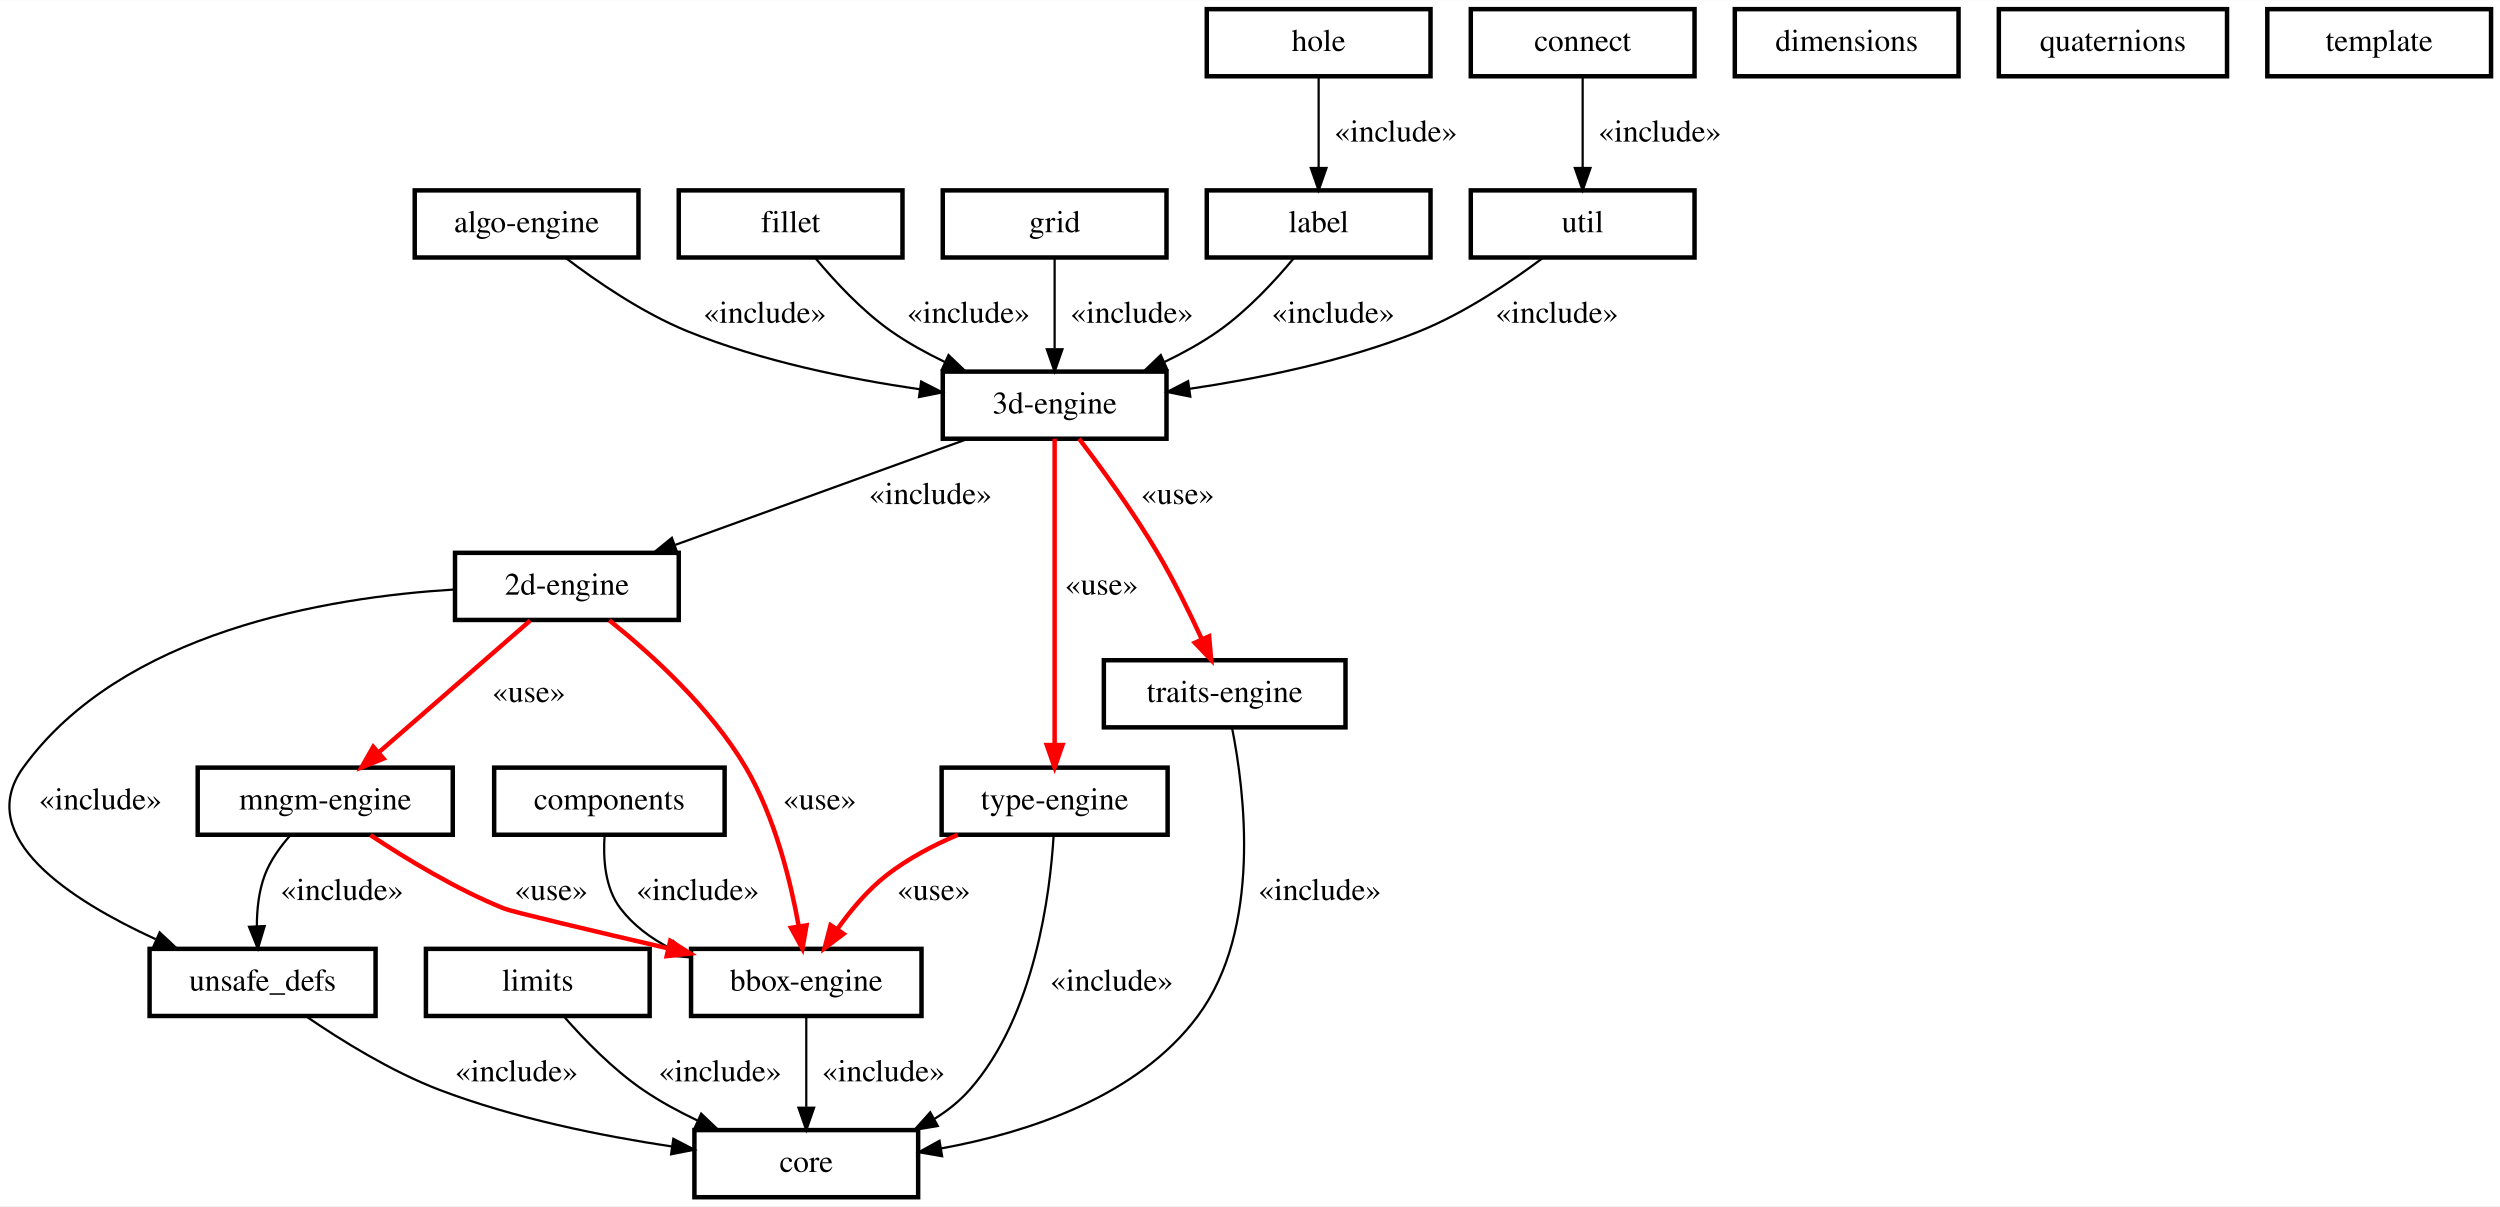
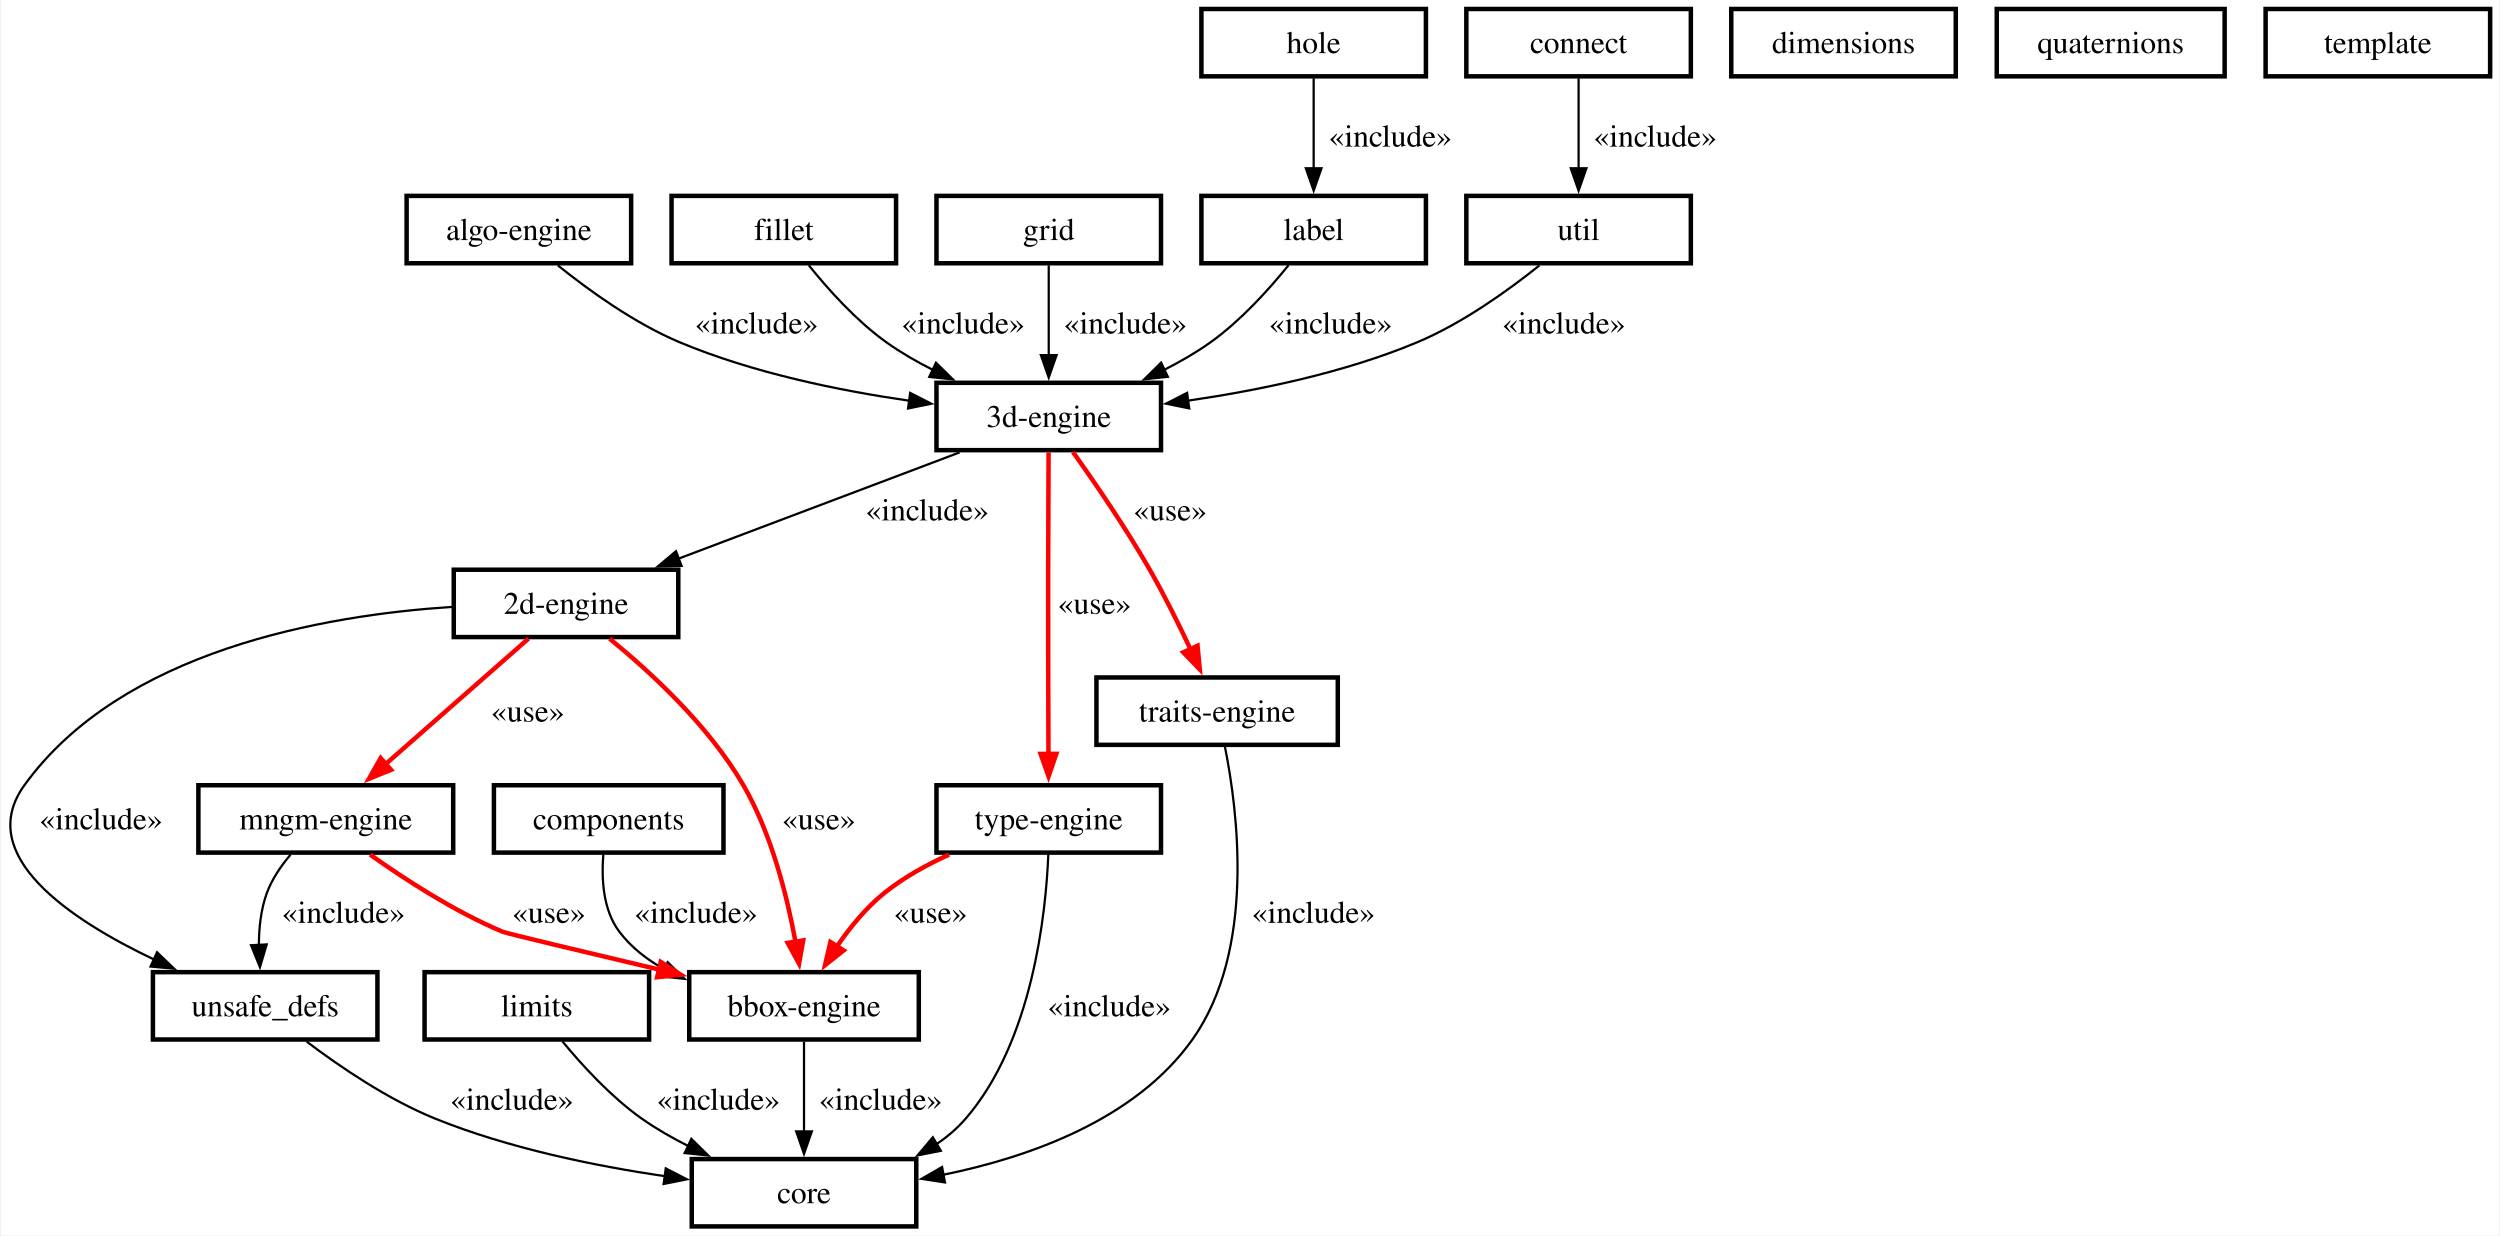
- <svg xmlns="http://www.w3.org/2000/svg" width="1117pt" height="539pt" viewBox="0.00 0.00 1117.36 539.00">
-   <g id="graph0" class="graph" transform="scale(1 1) rotate(0) translate(4 535)">
-     <polygon fill="white" stroke="transparent" points="-4,4 -4,-535 1113.36,-535 1113.36,4 -4,4" />
+ <svg xmlns="http://www.w3.org/2000/svg" width="1113pt" height="550pt" viewBox="0.00 0.00 1112.71 550.25">
+   <g id="graph0" class="graph" transform="scale(1 1) rotate(0) translate(4 546.25)">
+     <polygon fill="white" stroke="none" points="-4,4 -4,-546.25 1108.71,-546.25 1108.71,4 -4,4" />
    <g id="node1" class="node">
-       <polygon fill="white" stroke="black" stroke-width="2" points="299.36,-288 199.36,-288 199.36,-258 299.36,-258 299.36,-288" />
-       <text text-anchor="middle" x="249.36" y="-269.3" font-family="Times,serif" font-size="14.00">2d-engine</text>
+       <polygon fill="white" stroke="black" stroke-width="2" points="297.71,-292.5 197.71,-292.5 197.71,-262.5 297.71,-262.5 297.71,-292.5" />
+       <text text-anchor="middle" x="247.71" y="-272.83" font-family="Times,serif" font-size="14.00">2d-engine</text>
    </g>
    <g id="node4" class="node">
-       <polygon fill="white" stroke="black" stroke-width="2" points="407.86,-111 304.86,-111 304.86,-81 407.86,-81 407.86,-111" />
-       <text text-anchor="middle" x="356.36" y="-92.3" font-family="Times,serif" font-size="14.00">bbox-engine</text>
+       <polygon fill="white" stroke="black" stroke-width="2" points="404.84,-113.25 302.59,-113.25 302.59,-83.25 404.84,-83.25 404.84,-113.25" />
+       <text text-anchor="middle" x="353.71" y="-93.58" font-family="Times,serif" font-size="14.00">bbox-engine</text>
    </g>
    <g id="edge18" class="edge">
-       <path fill="none" stroke="red" stroke-width="2" d="M268.3,-257.85C286.51,-243.27 313.54,-218.93 329.36,-192 342.39,-169.82 349.42,-141.01 353.01,-120.95" />
-       <polygon fill="red" stroke="red" stroke-width="2" points="356.47,-121.52 354.63,-111.08 349.56,-120.38 356.47,-121.52" />
-       <text text-anchor="middle" x="362.36" y="-173.3" font-family="Times,serif" font-size="14.00">«use»</text>
+       <path fill="none" stroke="red" stroke-width="2" d="M267.13,-261.76C285.12,-247.1 311.35,-223.02 326.71,-196.5 339.27,-174.82 346.22,-147.01 349.92,-126.69" />
+       <polygon fill="red" stroke="red" stroke-width="2" points="353.35,-127.41 351.49,-116.98 346.44,-126.28 353.35,-127.41" />
+       <text text-anchor="middle" x="360.31" y="-176.83" font-family="Times,serif" font-size="14.00">«use»</text>
    </g>
    <g id="node14" class="node">
-       <polygon fill="white" stroke="black" stroke-width="2" points="198.36,-192 84.36,-192 84.36,-162 198.36,-162 198.36,-192" />
-       <text text-anchor="middle" x="141.36" y="-173.3" font-family="Times,serif" font-size="14.00">mngm-engine</text>
+       <polygon fill="white" stroke="black" stroke-width="2" points="197.46,-196.5 83.96,-196.5 83.96,-166.5 197.46,-166.5 197.46,-196.5" />
+       <text text-anchor="middle" x="140.71" y="-176.83" font-family="Times,serif" font-size="14.00">mngm-engine</text>
    </g>
    <g id="edge17" class="edge">
-       <path fill="none" stroke="red" stroke-width="2" d="M232.96,-257.72C214.93,-242.04 185.82,-216.69 165.25,-198.8" />
-       <polygon fill="red" stroke="red" stroke-width="2" points="167.41,-196.03 157.57,-192.1 162.81,-201.31 167.41,-196.03" />
-       <text text-anchor="middle" x="232.36" y="-221.3" font-family="Times,serif" font-size="14.00">«use»</text>
+       <path fill="none" stroke="red" stroke-width="2" d="M230.99,-261.81C213.98,-246.86 187.34,-223.46 167.4,-205.94" />
+       <polygon fill="red" stroke="red" stroke-width="2" points="169.76,-203.36 159.94,-199.39 165.14,-208.62 169.76,-203.36" />
+       <text text-anchor="middle" x="230.67" y="-224.83" font-family="Times,serif" font-size="14.00">«use»</text>
    </g>
    <g id="node19" class="node">
-       <polygon fill="white" stroke="black" stroke-width="2" points="163.86,-111 62.86,-111 62.86,-81 163.86,-81 163.86,-111" />
-       <text text-anchor="middle" x="113.36" y="-92.3" font-family="Times,serif" font-size="14.00">unsafe_defs</text>
+       <polygon fill="white" stroke="black" stroke-width="2" points="163.71,-113.25 63.71,-113.25 63.71,-83.25 163.71,-83.25 163.71,-113.25" />
+       <text text-anchor="middle" x="113.71" y="-93.58" font-family="Times,serif" font-size="14.00">unsafe_defs</text>
    </g>
    <g id="edge1" class="edge">
-       <path fill="none" stroke="black" d="M199.23,-271.62C141.9,-268.15 50.3,-252.72 6.36,-192 -16.12,-160.92 27.45,-132.77 65.56,-115.32" />
-       <polygon fill="black" stroke="black" points="67.36,-118.36 75.1,-111.12 64.53,-111.95 67.36,-118.36" />
-       <text text-anchor="middle" x="40.86" y="-173.3" font-family="Times,serif" font-size="14.00">«include»</text>
+       <path fill="none" stroke="black" d="M196.92,-275.93C139.93,-272.23 49.79,-256.52 6.46,-196.5 -16.02,-165.35 26.57,-136.73 64.55,-118.72" />
+       <polygon fill="black" stroke="black" points="65.55,-122.12 73.19,-114.78 62.64,-115.75 65.55,-122.12" />
+       <text text-anchor="middle" x="40.59" y="-176.83" font-family="Times,serif" font-size="14.00">«include»</text>
    </g>
    <g id="node2" class="node">
-       <polygon fill="white" stroke="black" stroke-width="2" points="517.36,-369 417.36,-369 417.36,-339 517.36,-339 517.36,-369" />
-       <text text-anchor="middle" x="467.36" y="-350.3" font-family="Times,serif" font-size="14.00">3d-engine</text>
+       <polygon fill="white" stroke="black" stroke-width="2" points="512.71,-375.75 412.71,-375.75 412.71,-345.75 512.71,-345.75 512.71,-375.75" />
+       <text text-anchor="middle" x="462.71" y="-356.08" font-family="Times,serif" font-size="14.00">3d-engine</text>
    </g>
    <g id="edge2" class="edge">
-       <path fill="none" stroke="black" d="M428.64,-338.97C392.09,-325.72 337.18,-305.82 297.76,-291.54" />
-       <polygon fill="black" stroke="black" points="298.68,-288.15 288.09,-288.03 296.3,-294.73 298.68,-288.15" />
-       <text text-anchor="middle" x="411.86" y="-309.8" font-family="Times,serif" font-size="14.00">«include»</text>
+       <path fill="none" stroke="black" d="M423.03,-344.75C387.65,-331.38 335.71,-311.75 297.54,-297.33" />
+       <polygon fill="black" stroke="black" points="299.17,-294.21 288.58,-293.94 296.7,-300.75 299.17,-294.21" />
+       <text text-anchor="middle" x="408.6" y="-314.45" font-family="Times,serif" font-size="14.00">«include»</text>
    </g>
    <g id="node17" class="node">
-       <polygon fill="white" stroke="black" stroke-width="2" points="597.36,-240 489.36,-240 489.36,-210 597.36,-210 597.36,-240" />
-       <text text-anchor="middle" x="543.36" y="-221.3" font-family="Times,serif" font-size="14.00">traits-engine</text>
+       <polygon fill="white" stroke="black" stroke-width="2" points="591.46,-244.5 483.96,-244.5 483.96,-214.5 591.46,-214.5 591.46,-244.5" />
+       <text text-anchor="middle" x="537.71" y="-224.83" font-family="Times,serif" font-size="14.00">traits-engine</text>
    </g>
    <g id="edge19" class="edge">
-       <path fill="none" stroke="red" stroke-width="2" d="M478.3,-339C488.09,-326.13 502.54,-306.33 513.36,-288 520.68,-275.61 527.74,-261.17 533.18,-249.35" />
-       <polygon fill="red" stroke="red" stroke-width="2" points="536.41,-250.69 537.33,-240.13 530.03,-247.81 536.41,-250.69" />
-       <text text-anchor="middle" x="522.36" y="-309.8" font-family="Times,serif" font-size="14.00">«use»</text>
+       <path fill="none" stroke="red" stroke-width="2" d="M473.52,-344.91C483.04,-331.53 497.03,-311.15 507.71,-292.5 514.23,-281.12 520.68,-268.1 525.91,-256.95" />
+       <polygon fill="red" stroke="red" stroke-width="2" points="528.99,-258.63 529.98,-248.08 522.63,-255.71 528.99,-258.63" />
+       <text text-anchor="middle" x="516.79" y="-314.45" font-family="Times,serif" font-size="14.00">«use»</text>
    </g>
    <g id="node18" class="node">
-       <polygon fill="white" stroke="black" stroke-width="2" points="517.86,-192 416.86,-192 416.86,-162 517.86,-162 517.86,-192" />
-       <text text-anchor="middle" x="467.36" y="-173.3" font-family="Times,serif" font-size="14.00">type-engine</text>
+       <polygon fill="white" stroke="black" stroke-width="2" points="512.71,-196.5 412.71,-196.5 412.71,-166.5 512.71,-166.5 512.71,-196.5" />
+       <text text-anchor="middle" x="462.71" y="-176.83" font-family="Times,serif" font-size="14.00">type-engine</text>
    </g>
    <g id="edge20" class="edge">
-       <path fill="none" stroke="red" stroke-width="2" d="M467.36,-338.97C467.36,-309.28 467.36,-239.74 467.36,-202.52" />
-       <polygon fill="red" stroke="red" stroke-width="2" points="470.86,-202.09 467.36,-192.09 463.86,-202.09 470.86,-202.09" />
-       <text text-anchor="middle" x="488.36" y="-269.3" font-family="Times,serif" font-size="14.00">«use»</text>
+       <path fill="none" stroke="red" stroke-width="2" d="M462.64,-344.79C462.58,-331.16 462.5,-310.48 462.46,-292.5 462.41,-264.48 462.5,-232.45 462.59,-210.21" />
+       <polygon fill="red" stroke="red" stroke-width="2" points="466.09,-210.49 462.63,-200.47 459.09,-210.46 466.09,-210.49" />
+       <text text-anchor="middle" x="483.09" y="-272.83" font-family="Times,serif" font-size="14.00">«use»</text>
    </g>
    <g id="node3" class="node">
-       <polygon fill="white" stroke="black" stroke-width="2" points="281.36,-450 181.36,-450 181.36,-420 281.36,-420 281.36,-450" />
-       <text text-anchor="middle" x="231.36" y="-431.3" font-family="Times,serif" font-size="14.00">algo-engine</text>
+       <polygon fill="white" stroke="black" stroke-width="2" points="276.71,-459 176.71,-459 176.71,-429 276.71,-429 276.71,-459" />
+       <text text-anchor="middle" x="226.71" y="-439.33" font-family="Times,serif" font-size="14.00">algo-engine</text>
    </g>
    <g id="edge3" class="edge">
-       <path fill="none" stroke="black" d="M248.63,-419.96C262.59,-409.33 283.17,-395.2 303.36,-387 336.35,-373.61 375.4,-365.71 407.11,-361.1" />
-       <polygon fill="black" stroke="black" points="407.71,-364.56 417.14,-359.72 406.75,-357.62 407.71,-364.56" />
-       <text text-anchor="middle" x="337.86" y="-390.8" font-family="Times,serif" font-size="14.00">«include»</text>
+       <path fill="none" stroke="black" d="M244.09,-428.03C257.92,-416.9 278.26,-402.22 298.46,-393.75 330.8,-380.19 369.15,-372.31 400.65,-367.76" />
+       <polygon fill="black" stroke="black" points="400.99,-371.25 410.43,-366.43 400.05,-364.31 400.99,-371.25" />
+       <text text-anchor="middle" x="332.59" y="-397.7" font-family="Times,serif" font-size="14.00">«include»</text>
    </g>
    <g id="node7" class="node">
-       <polygon fill="white" stroke="black" stroke-width="2" points="406.36,-30 306.36,-30 306.36,0 406.36,0 406.36,-30" />
-       <text text-anchor="middle" x="356.36" y="-11.3" font-family="Times,serif" font-size="14.00">core</text>
+       <polygon fill="white" stroke="black" stroke-width="2" points="403.71,-30 303.71,-30 303.71,0 403.71,0 403.71,-30" />
+       <text text-anchor="middle" x="353.71" y="-10.33" font-family="Times,serif" font-size="14.00">core</text>
    </g>
    <g id="edge4" class="edge">
-       <path fill="none" stroke="black" d="M356.36,-80.88C356.36,-69.64 356.36,-53.66 356.36,-40.37" />
-       <polygon fill="black" stroke="black" points="359.86,-40 356.36,-30 352.86,-40 359.86,-40" />
-       <text text-anchor="middle" x="390.86" y="-51.8" font-family="Times,serif" font-size="14.00">«include»</text>
+       <path fill="none" stroke="black" d="M353.71,-82.35C353.71,-71.12 353.71,-55.45 353.71,-42.15" />
+       <polygon fill="black" stroke="black" points="357.21,-42.32 353.71,-32.32 350.21,-42.32 357.21,-42.32" />
+       <text text-anchor="middle" x="387.84" y="-51.95" font-family="Times,serif" font-size="14.00">«include»</text>
    </g>
    <g id="node5" class="node">
-       <polygon fill="white" stroke="black" stroke-width="2" points="319.86,-192 216.86,-192 216.86,-162 319.86,-162 319.86,-192" />
-       <text text-anchor="middle" x="268.36" y="-173.3" font-family="Times,serif" font-size="14.00">components</text>
+       <polygon fill="white" stroke="black" stroke-width="2" points="317.84,-196.5 215.59,-196.5 215.59,-166.5 317.84,-166.5 317.84,-196.5" />
+       <text text-anchor="middle" x="266.71" y="-176.83" font-family="Times,serif" font-size="14.00">components</text>
    </g>
    <g id="edge5" class="edge">
-       <path fill="none" stroke="black" d="M266.23,-161.84C265.51,-151.69 266.27,-138.25 273.36,-129 279.09,-121.53 286.8,-115.81 295.22,-111.41" />
-       <polygon fill="black" stroke="black" points="296.92,-114.49 304.57,-107.16 294.02,-108.12 296.92,-114.49" />
-       <text text-anchor="middle" x="307.86" y="-132.8" font-family="Times,serif" font-size="14.00">«include»</text>
+       <path fill="none" stroke="black" d="M264.32,-165.68C263.45,-155.07 264.1,-140.98 271.46,-131.25 276.8,-124.21 283.9,-118.71 291.7,-114.43" />
+       <polygon fill="black" stroke="black" points="292.97,-117.7 300.52,-110.27 289.98,-111.37 292.97,-117.7" />
+       <text text-anchor="middle" x="305.59" y="-135.2" font-family="Times,serif" font-size="14.00">«include»</text>
    </g>
    <g id="node6" class="node">
-       <polygon fill="white" stroke="black" stroke-width="2" points="753.36,-531 653.36,-531 653.36,-501 753.36,-501 753.36,-531" />
-       <text text-anchor="middle" x="703.36" y="-512.3" font-family="Times,serif" font-size="14.00">connect</text>
+       <polygon fill="white" stroke="black" stroke-width="2" points="748.71,-542.25 648.71,-542.25 648.71,-512.25 748.71,-512.25 748.71,-542.25" />
+       <text text-anchor="middle" x="698.71" y="-522.58" font-family="Times,serif" font-size="14.00">connect</text>
    </g>
    <g id="node20" class="node">
-       <polygon fill="white" stroke="black" stroke-width="2" points="753.36,-450 653.36,-450 653.36,-420 753.36,-420 753.36,-450" />
-       <text text-anchor="middle" x="703.36" y="-431.3" font-family="Times,serif" font-size="14.00">util</text>
+       <polygon fill="white" stroke="black" stroke-width="2" points="748.71,-459 648.71,-459 648.71,-429 748.71,-429 748.71,-459" />
+       <text text-anchor="middle" x="698.71" y="-439.33" font-family="Times,serif" font-size="14.00">util</text>
    </g>
    <g id="edge6" class="edge">
-       <path fill="none" stroke="black" d="M703.36,-500.88C703.36,-489.64 703.36,-473.66 703.36,-460.37" />
-       <polygon fill="black" stroke="black" points="706.86,-460 703.36,-450 699.86,-460 706.86,-460" />
-       <text text-anchor="middle" x="737.86" y="-471.8" font-family="Times,serif" font-size="14.00">«include»</text>
+       <path fill="none" stroke="black" d="M698.71,-511.35C698.71,-500.12 698.71,-484.45 698.71,-471.15" />
+       <polygon fill="black" stroke="black" points="702.21,-471.32 698.71,-461.32 695.21,-471.32 702.21,-471.32" />
+       <text text-anchor="middle" x="732.84" y="-480.95" font-family="Times,serif" font-size="14.00">«include»</text>
    </g>
    <g id="node8" class="node">
-       <polygon fill="white" stroke="black" stroke-width="2" points="871.36,-531 771.36,-531 771.36,-501 871.36,-501 871.36,-531" />
-       <text text-anchor="middle" x="821.36" y="-512.3" font-family="Times,serif" font-size="14.00">dimensions</text>
+       <polygon fill="white" stroke="black" stroke-width="2" points="866.71,-542.25 766.71,-542.25 766.71,-512.25 866.71,-512.25 866.71,-542.25" />
+       <text text-anchor="middle" x="816.71" y="-522.58" font-family="Times,serif" font-size="14.00">dimensions</text>
    </g>
    <g id="node9" class="node">
-       <polygon fill="white" stroke="black" stroke-width="2" points="399.36,-450 299.36,-450 299.36,-420 399.36,-420 399.36,-450" />
-       <text text-anchor="middle" x="349.36" y="-431.3" font-family="Times,serif" font-size="14.00">fillet</text>
+       <polygon fill="white" stroke="black" stroke-width="2" points="394.71,-459 294.71,-459 294.71,-429 394.71,-429 394.71,-459" />
+       <text text-anchor="middle" x="344.71" y="-439.33" font-family="Times,serif" font-size="14.00">fillet</text>
    </g>
    <g id="edge7" class="edge">
-       <path fill="none" stroke="black" d="M360.36,-419.81C368.81,-409.65 381.21,-396.19 394.36,-387 401.7,-381.87 409.98,-377.29 418.27,-373.31" />
-       <polygon fill="black" stroke="black" points="419.93,-376.4 427.58,-369.08 417.03,-370.03 419.93,-376.4" />
-       <text text-anchor="middle" x="428.86" y="-390.8" font-family="Times,serif" font-size="14.00">«include»</text>
+       <path fill="none" stroke="black" d="M355.82,-428.12C364.37,-417.47 376.97,-403.37 390.46,-393.75 396.91,-389.15 404.13,-385 411.44,-381.32" />
+       <polygon fill="black" stroke="black" points="412.49,-384.7 420.03,-377.26 409.5,-378.37 412.49,-384.7" />
+       <text text-anchor="middle" x="424.59" y="-397.7" font-family="Times,serif" font-size="14.00">«include»</text>
    </g>
    <g id="node10" class="node">
-       <polygon fill="white" stroke="black" stroke-width="2" points="517.36,-450 417.36,-450 417.36,-420 517.36,-420 517.36,-450" />
-       <text text-anchor="middle" x="467.36" y="-431.3" font-family="Times,serif" font-size="14.00">grid</text>
+       <polygon fill="white" stroke="black" stroke-width="2" points="512.71,-459 412.71,-459 412.71,-429 512.71,-429 512.71,-459" />
+       <text text-anchor="middle" x="462.71" y="-439.33" font-family="Times,serif" font-size="14.00">grid</text>
    </g>
    <g id="edge8" class="edge">
-       <path fill="none" stroke="black" d="M467.36,-419.88C467.36,-408.64 467.36,-392.66 467.36,-379.37" />
-       <polygon fill="black" stroke="black" points="470.86,-379 467.36,-369 463.86,-379 470.86,-379" />
-       <text text-anchor="middle" x="501.86" y="-390.8" font-family="Times,serif" font-size="14.00">«include»</text>
+       <path fill="none" stroke="black" d="M462.71,-428.1C462.71,-416.87 462.71,-401.2 462.71,-387.9" />
+       <polygon fill="black" stroke="black" points="466.21,-388.07 462.71,-378.07 459.21,-388.07 466.21,-388.07" />
+       <text text-anchor="middle" x="496.84" y="-397.7" font-family="Times,serif" font-size="14.00">«include»</text>
    </g>
    <g id="node11" class="node">
-       <polygon fill="white" stroke="black" stroke-width="2" points="635.36,-531 535.36,-531 535.36,-501 635.36,-501 635.36,-531" />
-       <text text-anchor="middle" x="585.36" y="-512.3" font-family="Times,serif" font-size="14.00">hole</text>
+       <polygon fill="white" stroke="black" stroke-width="2" points="630.71,-542.25 530.71,-542.25 530.71,-512.25 630.71,-512.25 630.71,-542.25" />
+       <text text-anchor="middle" x="580.71" y="-522.58" font-family="Times,serif" font-size="14.00">hole</text>
    </g>
    <g id="node12" class="node">
-       <polygon fill="white" stroke="black" stroke-width="2" points="635.36,-450 535.36,-450 535.36,-420 635.36,-420 635.36,-450" />
-       <text text-anchor="middle" x="585.36" y="-431.3" font-family="Times,serif" font-size="14.00">label</text>
+       <polygon fill="white" stroke="black" stroke-width="2" points="630.71,-459 530.71,-459 530.71,-429 630.71,-429 630.71,-459" />
+       <text text-anchor="middle" x="580.71" y="-439.33" font-family="Times,serif" font-size="14.00">label</text>
    </g>
    <g id="edge9" class="edge">
-       <path fill="none" stroke="black" d="M585.36,-500.88C585.36,-489.64 585.36,-473.66 585.36,-460.37" />
-       <polygon fill="black" stroke="black" points="588.86,-460 585.36,-450 581.86,-460 588.86,-460" />
-       <text text-anchor="middle" x="619.86" y="-471.8" font-family="Times,serif" font-size="14.00">«include»</text>
+       <path fill="none" stroke="black" d="M580.71,-511.35C580.71,-500.12 580.71,-484.45 580.71,-471.15" />
+       <polygon fill="black" stroke="black" points="584.21,-471.32 580.71,-461.32 577.21,-471.32 584.21,-471.32" />
+       <text text-anchor="middle" x="614.84" y="-480.95" font-family="Times,serif" font-size="14.00">«include»</text>
    </g>
    <g id="edge10" class="edge">
-       <path fill="none" stroke="black" d="M574.36,-419.81C565.92,-409.65 553.51,-396.19 540.36,-387 533.03,-381.87 524.74,-377.29 516.45,-373.31" />
-       <polygon fill="black" stroke="black" points="517.69,-370.03 507.14,-369.08 514.79,-376.4 517.69,-370.03" />
-       <text text-anchor="middle" x="591.86" y="-390.8" font-family="Times,serif" font-size="14.00">«include»</text>
+       <path fill="none" stroke="black" d="M569.52,-428.13C560.92,-417.49 548.25,-403.39 534.71,-393.75 528.28,-389.17 521.08,-385.02 513.8,-381.35" />
+       <polygon fill="black" stroke="black" points="515.77,-378.42 505.24,-377.3 512.77,-384.74 515.77,-378.42" />
+       <text text-anchor="middle" x="588.26" y="-397.7" font-family="Times,serif" font-size="14.00">«include»</text>
    </g>
    <g id="node13" class="node">
-       <polygon fill="white" stroke="black" stroke-width="2" points="286.36,-111 186.36,-111 186.36,-81 286.36,-81 286.36,-111" />
-       <text text-anchor="middle" x="236.36" y="-92.3" font-family="Times,serif" font-size="14.00">limits</text>
+       <polygon fill="white" stroke="black" stroke-width="2" points="284.71,-113.25 184.71,-113.25 184.71,-83.25 284.71,-83.25 284.71,-113.25" />
+       <text text-anchor="middle" x="234.71" y="-93.58" font-family="Times,serif" font-size="14.00">limits</text>
    </g>
    <g id="edge11" class="edge">
-       <path fill="none" stroke="black" d="M247.97,-80.84C256.85,-70.69 269.83,-57.24 283.36,-48 290.91,-42.84 299.43,-38.21 307.92,-34.19" />
-       <polygon fill="black" stroke="black" points="309.39,-37.36 317.06,-30.05 306.5,-30.98 309.39,-37.36" />
-       <text text-anchor="middle" x="317.86" y="-51.8" font-family="Times,serif" font-size="14.00">«include»</text>
+       <path fill="none" stroke="black" d="M246.13,-82.39C254.89,-71.75 267.78,-57.65 281.46,-48 287.94,-43.43 295.17,-39.3 302.48,-35.64" />
+       <polygon fill="black" stroke="black" points="303.53,-39.01 311.08,-31.58 300.54,-32.68 303.53,-39.01" />
+       <text text-anchor="middle" x="315.59" y="-51.95" font-family="Times,serif" font-size="14.00">«include»</text>
    </g>
    <g id="edge21" class="edge">
-       <path fill="none" stroke="red" stroke-width="2" d="M161.54,-161.85C177.22,-151.44 199.84,-137.65 221.36,-129 225.05,-127.52 260.81,-119.06 294.6,-111.21" />
-       <polygon fill="red" stroke="red" stroke-width="2" points="295.56,-114.58 304.52,-108.91 293.98,-107.76 295.56,-114.58" />
-       <text text-anchor="middle" x="242.36" y="-132.8" font-family="Times,serif" font-size="14.00">«use»</text>
+       <path fill="none" stroke="red" stroke-width="2" d="M160.44,-165.62C175.8,-154.68 198.04,-140.22 219.46,-131.25 221.26,-130.5 255.87,-122.25 289.49,-114.32" />
+       <polygon fill="red" stroke="red" stroke-width="2" points="289.89,-117.82 298.83,-112.12 288.29,-111.01 289.89,-117.82" />
+       <text text-anchor="middle" x="240.09" y="-135.2" font-family="Times,serif" font-size="14.00">«use»</text>
    </g>
    <g id="edge12" class="edge">
-       <path fill="none" stroke="black" d="M125.79,-161.78C121.24,-156.66 116.83,-150.53 114.36,-144 111.66,-136.84 110.8,-128.62 110.8,-121.07" />
-       <polygon fill="black" stroke="black" points="114.3,-121.19 111.27,-111.04 107.31,-120.86 114.3,-121.19" />
-       <text text-anchor="middle" x="148.86" y="-132.8" font-family="Times,serif" font-size="14.00">«include»</text>
+       <path fill="none" stroke="black" d="M125,-165.57C120.77,-160.59 116.74,-154.71 114.46,-148.5 111.8,-141.23 110.93,-132.94 110.91,-125.26" />
+       <polygon fill="black" stroke="black" points="114.4,-125.6 111.38,-115.44 107.41,-125.26 114.4,-125.6" />
+       <text text-anchor="middle" x="148.59" y="-135.2" font-family="Times,serif" font-size="14.00">«include»</text>
    </g>
    <g id="node15" class="node">
-       <polygon fill="white" stroke="black" stroke-width="2" points="991.36,-531 889.36,-531 889.36,-501 991.36,-501 991.36,-531" />
-       <text text-anchor="middle" x="940.36" y="-512.3" font-family="Times,serif" font-size="14.00">quaternions</text>
+       <polygon fill="white" stroke="black" stroke-width="2" points="986.46,-542.25 884.96,-542.25 884.96,-512.25 986.46,-512.25 986.46,-542.25" />
+       <text text-anchor="middle" x="935.71" y="-522.58" font-family="Times,serif" font-size="14.00">quaternions</text>
    </g>
    <g id="node16" class="node">
-       <polygon fill="white" stroke="black" stroke-width="2" points="1109.36,-531 1009.36,-531 1009.36,-501 1109.36,-501 1109.36,-531" />
-       <text text-anchor="middle" x="1059.36" y="-512.3" font-family="Times,serif" font-size="14.00">template</text>
+       <polygon fill="white" stroke="black" stroke-width="2" points="1104.71,-542.25 1004.71,-542.25 1004.71,-512.25 1104.71,-512.25 1104.71,-542.25" />
+       <text text-anchor="middle" x="1054.71" y="-522.58" font-family="Times,serif" font-size="14.00">template</text>
    </g>
    <g id="edge13" class="edge">
-       <path fill="none" stroke="black" d="M546.66,-209.73C552.2,-181.93 560.15,-119.82 531.36,-81 504.72,-45.08 455.96,-28.99 416.66,-21.8" />
-       <polygon fill="black" stroke="black" points="417.07,-18.32 406.63,-20.12 415.91,-25.23 417.07,-18.32" />
-       <text text-anchor="middle" x="585.86" y="-132.8" font-family="Times,serif" font-size="14.00">«include»</text>
+       <path fill="none" stroke="black" d="M541.18,-213.67C546.88,-185.39 554.99,-123.03 526.71,-83.25 501.39,-47.63 454.35,-30.88 415.71,-23" />
+       <polygon fill="black" stroke="black" points="416.5,-19.59 406.03,-21.19 415.21,-26.47 416.5,-19.59" />
+       <text text-anchor="middle" x="580.63" y="-135.2" font-family="Times,serif" font-size="14.00">«include»</text>
    </g>
    <g id="edge22" class="edge">
-       <path fill="none" stroke="red" stroke-width="2" d="M424.01,-161.95C413.06,-157.25 401.75,-151.29 392.36,-144 383.81,-137.36 376.19,-128.22 370.2,-119.76" />
-       <polygon fill="red" stroke="red" stroke-width="2" points="373.03,-117.7 364.56,-111.33 367.21,-121.59 373.03,-117.7" />
-       <text text-anchor="middle" x="413.36" y="-132.8" font-family="Times,serif" font-size="14.00">«use»</text>
+       <path fill="none" stroke="red" stroke-width="2" d="M418.34,-165.62C408.25,-161.05 398.01,-155.37 389.46,-148.5 381.31,-141.94 374.12,-133.09 368.36,-124.7" />
+       <polygon fill="red" stroke="red" stroke-width="2" points="371.38,-122.93 363.07,-116.36 365.47,-126.68 371.38,-122.93" />
+       <text text-anchor="middle" x="410.09" y="-135.2" font-family="Times,serif" font-size="14.00">«use»</text>
    </g>
    <g id="edge14" class="edge">
-       <path fill="none" stroke="black" d="M466.92,-161.85C465.39,-136.11 458.66,-81.2 429.36,-48 424.87,-42.91 419.42,-38.6 413.54,-34.95" />
-       <polygon fill="black" stroke="black" points="415.14,-31.83 404.69,-30.07 411.76,-37.96 415.14,-31.83" />
-       <text text-anchor="middle" x="492.86" y="-92.3" font-family="Times,serif" font-size="14.00">«include»</text>
+       <path fill="none" stroke="black" d="M462.54,-165.89C461.45,-139.29 455.53,-82.52 425.71,-48 421.95,-43.65 417.49,-39.86 412.65,-36.57" />
+       <polygon fill="black" stroke="black" points="414.66,-33.7 404.27,-31.62 411.09,-39.72 414.66,-33.7" />
+       <text text-anchor="middle" x="489.69" y="-93.58" font-family="Times,serif" font-size="14.00">«include»</text>
    </g>
    <g id="edge15" class="edge">
-       <path fill="none" stroke="black" d="M132.85,-80.81C148.27,-70.24 170.74,-56.25 192.36,-48 225.62,-35.3 264.68,-27.43 296.33,-22.66" />
-       <polygon fill="black" stroke="black" points="296.94,-26.11 306.34,-21.23 295.94,-19.19 296.94,-26.11" />
-       <text text-anchor="middle" x="226.86" y="-51.8" font-family="Times,serif" font-size="14.00">«include»</text>
+       <path fill="none" stroke="black" d="M132.2,-82.31C146.88,-71.2 168.38,-56.53 189.46,-48 221.96,-34.85 260.32,-26.99 291.79,-22.35" />
+       <polygon fill="black" stroke="black" points="292.13,-25.84 301.55,-20.99 291.17,-18.9 292.13,-25.84" />
+       <text text-anchor="middle" x="223.59" y="-51.95" font-family="Times,serif" font-size="14.00">«include»</text>
    </g>
    <g id="edge16" class="edge">
-       <path fill="none" stroke="black" d="M685.82,-419.98C671.65,-409.35 650.77,-395.22 630.36,-387 597.66,-373.82 559.01,-365.94 527.56,-361.29" />
-       <polygon fill="black" stroke="black" points="528,-357.82 517.61,-359.89 527.03,-364.75 528,-357.82" />
-       <text text-anchor="middle" x="691.86" y="-390.8" font-family="Times,serif" font-size="14.00">«include»</text>
+       <path fill="none" stroke="black" d="M681.27,-428.03C667.38,-416.9 646.97,-402.23 626.71,-393.75 594.42,-380.24 556.13,-372.35 524.67,-367.79" />
+       <polygon fill="black" stroke="black" points="525.29,-364.35 514.91,-366.46 524.35,-371.28 525.29,-364.35" />
+       <text text-anchor="middle" x="692.16" y="-397.7" font-family="Times,serif" font-size="14.00">«include»</text>
    </g>
  </g>
</svg>
